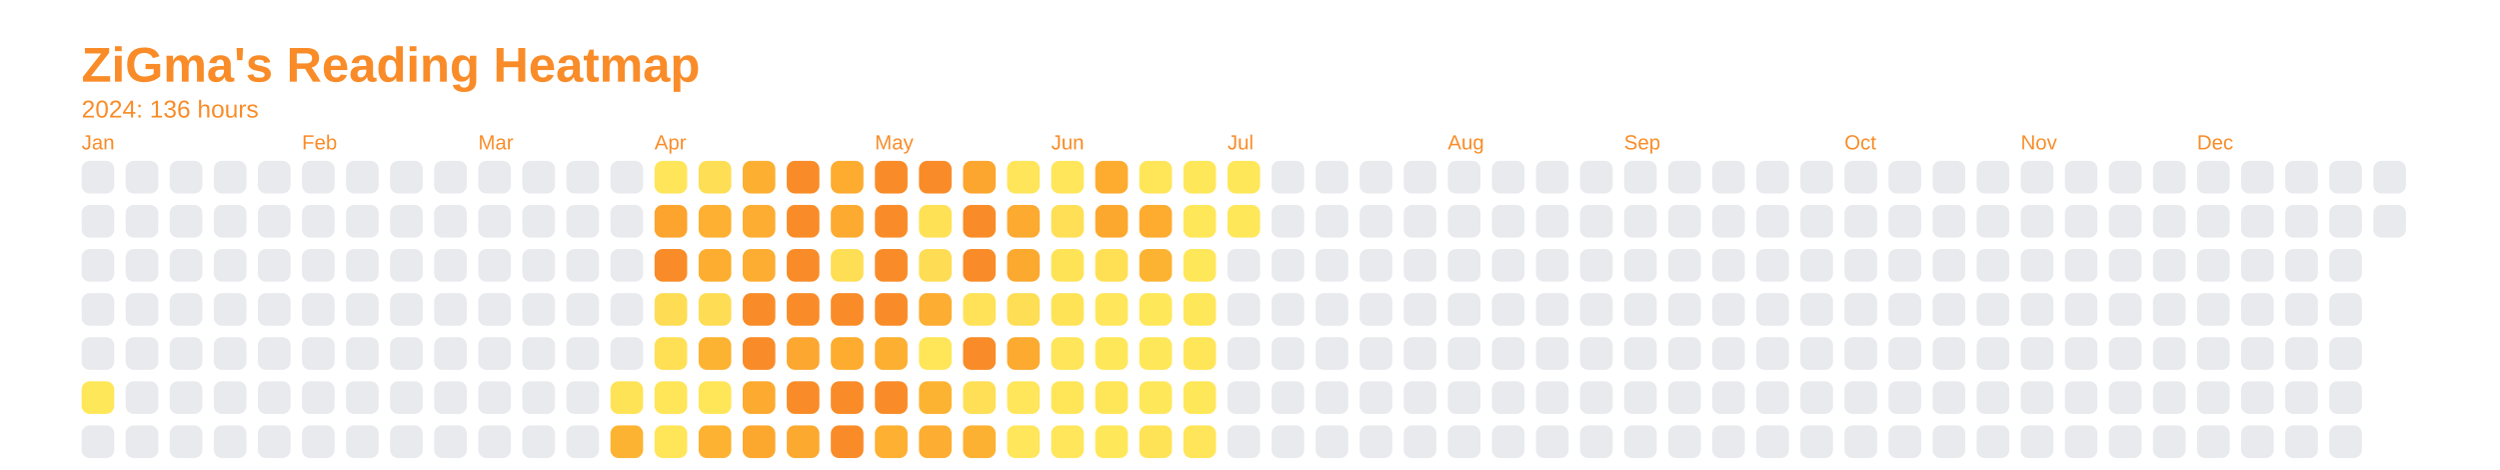
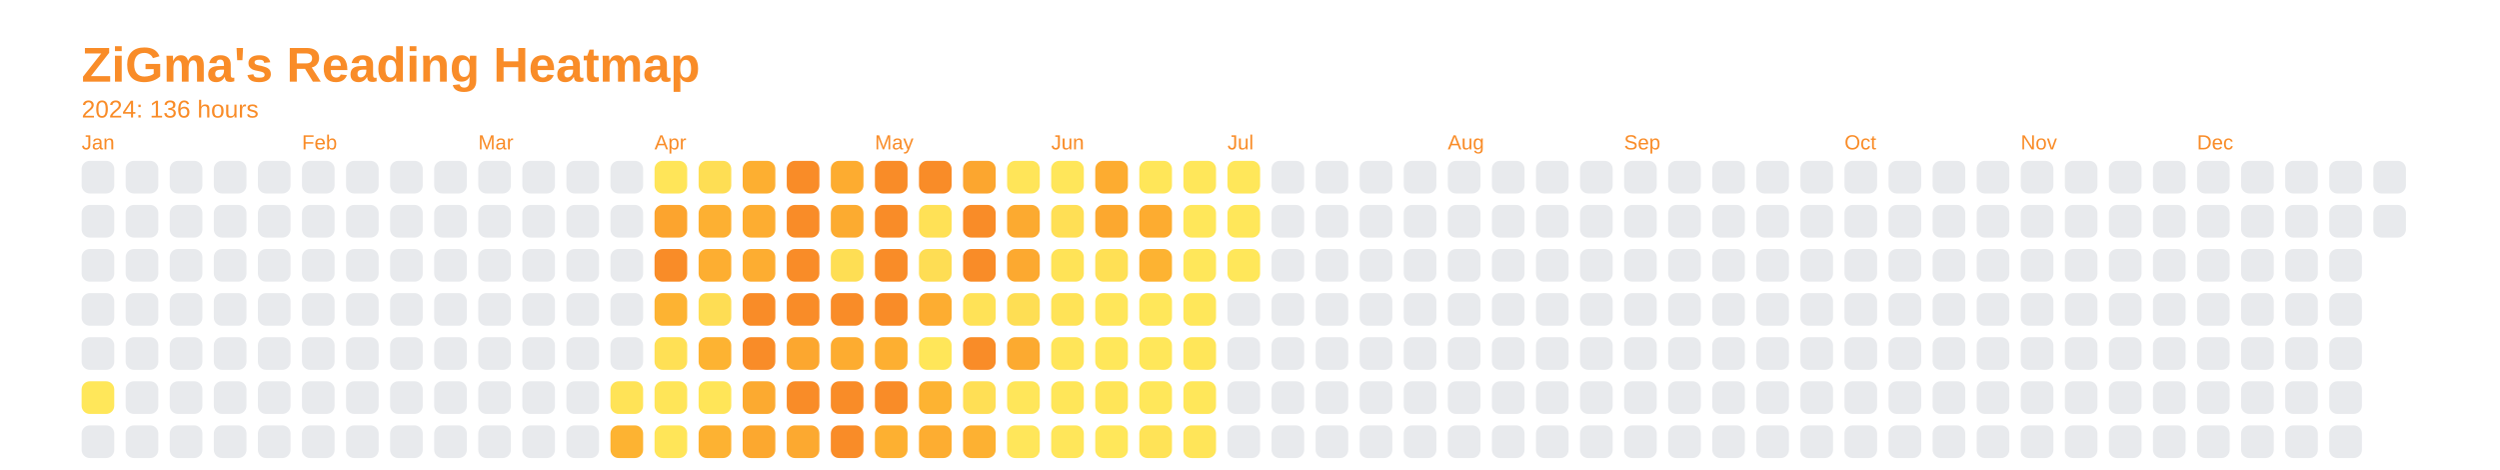
<svg xmlns="http://www.w3.org/2000/svg" baseProfile="full" height="57.5mm" version="1.1" viewBox="0,0,306.2,57.5" width="306.2mm">
  <defs />
  <rect fill="none" height="57.5" width="306.2" x="0" y="0" />
  <text fill="#f98c28" style="font-size:6px; font-family:Arial; font-weight:bold;" x="10" y="10">ZiGma's Reading Heatmap</text>
  <text fill="#f98c28" style="font-size:3px; font-family:Arial;" x="10" y="14.4">2024: 136 hours</text>
  <text fill="#f98c28" style="font-size:2.5px; font-family:Arial" x="10" y="18.3">Jan</text>
  <rect fill="#e8eaed" height="4" rx="1" ry="1" width="4" x="10" y="19.7" />
  <rect fill="#e8eaed" height="4" rx="1" ry="1" width="4" x="10" y="25.1" />
  <rect fill="#e8eaed" height="4" rx="1" ry="1" width="4" x="10" y="30.5" />
  <rect fill="#e8eaed" height="4" rx="1" ry="1" width="4" x="10" y="35.9" />
  <rect fill="#e8eaed" height="4" rx="1" ry="1" width="4" x="10" y="41.3" />
  <rect fill="#ffe75a" height="4" rx="1" ry="1" width="4" x="10" y="46.7" />
  <rect fill="#e8eaed" height="4" rx="1" ry="1" width="4" x="10" y="52.1" />
  <rect fill="#e8eaed" height="4" rx="1" ry="1" width="4" x="15.4" y="19.7" />
  <rect fill="#e8eaed" height="4" rx="1" ry="1" width="4" x="15.4" y="25.1" />
  <rect fill="#e8eaed" height="4" rx="1" ry="1" width="4" x="15.4" y="30.5" />
  <rect fill="#e8eaed" height="4" rx="1" ry="1" width="4" x="15.4" y="35.9" />
  <rect fill="#e8eaed" height="4" rx="1" ry="1" width="4" x="15.4" y="41.3" />
  <rect fill="#e8eaed" height="4" rx="1" ry="1" width="4" x="15.4" y="46.7" />
  <rect fill="#e8eaed" height="4" rx="1" ry="1" width="4" x="15.4" y="52.1" />
  <rect fill="#e8eaed" height="4" rx="1" ry="1" width="4" x="20.8" y="19.7" />
  <rect fill="#e8eaed" height="4" rx="1" ry="1" width="4" x="20.8" y="25.1" />
  <rect fill="#e8eaed" height="4" rx="1" ry="1" width="4" x="20.8" y="30.5" />
  <rect fill="#e8eaed" height="4" rx="1" ry="1" width="4" x="20.8" y="35.9" />
  <rect fill="#e8eaed" height="4" rx="1" ry="1" width="4" x="20.8" y="41.3" />
  <rect fill="#e8eaed" height="4" rx="1" ry="1" width="4" x="20.8" y="46.7" />
  <rect fill="#e8eaed" height="4" rx="1" ry="1" width="4" x="20.8" y="52.1" />
  <rect fill="#e8eaed" height="4" rx="1" ry="1" width="4" x="26.2" y="19.7" />
  <rect fill="#e8eaed" height="4" rx="1" ry="1" width="4" x="26.2" y="25.1" />
  <rect fill="#e8eaed" height="4" rx="1" ry="1" width="4" x="26.2" y="30.5" />
  <rect fill="#e8eaed" height="4" rx="1" ry="1" width="4" x="26.2" y="35.9" />
  <rect fill="#e8eaed" height="4" rx="1" ry="1" width="4" x="26.2" y="41.3" />
  <rect fill="#e8eaed" height="4" rx="1" ry="1" width="4" x="26.2" y="46.7" />
  <rect fill="#e8eaed" height="4" rx="1" ry="1" width="4" x="26.2" y="52.1" />
  <rect fill="#e8eaed" height="4" rx="1" ry="1" width="4" x="31.6" y="19.7" />
  <rect fill="#e8eaed" height="4" rx="1" ry="1" width="4" x="31.6" y="25.1" />
  <rect fill="#e8eaed" height="4" rx="1" ry="1" width="4" x="31.6" y="30.5" />
  <rect fill="#e8eaed" height="4" rx="1" ry="1" width="4" x="31.6" y="35.9" />
  <rect fill="#e8eaed" height="4" rx="1" ry="1" width="4" x="31.6" y="41.3" />
  <rect fill="#e8eaed" height="4" rx="1" ry="1" width="4" x="31.6" y="46.7" />
  <rect fill="#e8eaed" height="4" rx="1" ry="1" width="4" x="31.6" y="52.1" />
  <text fill="#f98c28" style="font-size:2.5px; font-family:Arial" x="37.0" y="18.3">Feb</text>
  <rect fill="#e8eaed" height="4" rx="1" ry="1" width="4" x="37.0" y="19.7" />
  <rect fill="#e8eaed" height="4" rx="1" ry="1" width="4" x="37.0" y="25.1" />
  <rect fill="#e8eaed" height="4" rx="1" ry="1" width="4" x="37.0" y="30.5" />
  <rect fill="#e8eaed" height="4" rx="1" ry="1" width="4" x="37.0" y="35.9" />
  <rect fill="#e8eaed" height="4" rx="1" ry="1" width="4" x="37.0" y="41.3" />
  <rect fill="#e8eaed" height="4" rx="1" ry="1" width="4" x="37.0" y="46.7" />
  <rect fill="#e8eaed" height="4" rx="1" ry="1" width="4" x="37.0" y="52.1" />
  <rect fill="#e8eaed" height="4" rx="1" ry="1" width="4" x="42.4" y="19.7" />
  <rect fill="#e8eaed" height="4" rx="1" ry="1" width="4" x="42.4" y="25.1" />
  <rect fill="#e8eaed" height="4" rx="1" ry="1" width="4" x="42.4" y="30.5" />
  <rect fill="#e8eaed" height="4" rx="1" ry="1" width="4" x="42.4" y="35.9" />
  <rect fill="#e8eaed" height="4" rx="1" ry="1" width="4" x="42.4" y="41.3" />
  <rect fill="#e8eaed" height="4" rx="1" ry="1" width="4" x="42.4" y="46.7" />
  <rect fill="#e8eaed" height="4" rx="1" ry="1" width="4" x="42.4" y="52.1" />
  <rect fill="#e8eaed" height="4" rx="1" ry="1" width="4" x="47.8" y="19.7" />
  <rect fill="#e8eaed" height="4" rx="1" ry="1" width="4" x="47.8" y="25.1" />
  <rect fill="#e8eaed" height="4" rx="1" ry="1" width="4" x="47.8" y="30.5" />
  <rect fill="#e8eaed" height="4" rx="1" ry="1" width="4" x="47.8" y="35.9" />
  <rect fill="#e8eaed" height="4" rx="1" ry="1" width="4" x="47.8" y="41.3" />
  <rect fill="#e8eaed" height="4" rx="1" ry="1" width="4" x="47.8" y="46.7" />
  <rect fill="#e8eaed" height="4" rx="1" ry="1" width="4" x="47.8" y="52.1" />
  <rect fill="#e8eaed" height="4" rx="1" ry="1" width="4" x="53.2" y="19.7" />
  <rect fill="#e8eaed" height="4" rx="1" ry="1" width="4" x="53.2" y="25.1" />
  <rect fill="#e8eaed" height="4" rx="1" ry="1" width="4" x="53.2" y="30.5" />
  <rect fill="#e8eaed" height="4" rx="1" ry="1" width="4" x="53.2" y="35.9" />
  <rect fill="#e8eaed" height="4" rx="1" ry="1" width="4" x="53.2" y="41.3" />
  <rect fill="#e8eaed" height="4" rx="1" ry="1" width="4" x="53.2" y="46.7" />
  <rect fill="#e8eaed" height="4" rx="1" ry="1" width="4" x="53.2" y="52.1" />
  <text fill="#f98c28" style="font-size:2.5px; font-family:Arial" x="58.6" y="18.3">Mar</text>
  <rect fill="#e8eaed" height="4" rx="1" ry="1" width="4" x="58.6" y="19.7" />
  <rect fill="#e8eaed" height="4" rx="1" ry="1" width="4" x="58.6" y="25.1" />
  <rect fill="#e8eaed" height="4" rx="1" ry="1" width="4" x="58.6" y="30.5" />
  <rect fill="#e8eaed" height="4" rx="1" ry="1" width="4" x="58.6" y="35.9" />
  <rect fill="#e8eaed" height="4" rx="1" ry="1" width="4" x="58.6" y="41.3" />
  <rect fill="#e8eaed" height="4" rx="1" ry="1" width="4" x="58.6" y="46.7" />
  <rect fill="#e8eaed" height="4" rx="1" ry="1" width="4" x="58.6" y="52.1" />
  <rect fill="#e8eaed" height="4" rx="1" ry="1" width="4" x="64" y="19.7" />
  <rect fill="#e8eaed" height="4" rx="1" ry="1" width="4" x="64" y="25.1" />
  <rect fill="#e8eaed" height="4" rx="1" ry="1" width="4" x="64" y="30.5" />
  <rect fill="#e8eaed" height="4" rx="1" ry="1" width="4" x="64" y="35.9" />
  <rect fill="#e8eaed" height="4" rx="1" ry="1" width="4" x="64" y="41.3" />
  <rect fill="#e8eaed" height="4" rx="1" ry="1" width="4" x="64" y="46.7" />
  <rect fill="#e8eaed" height="4" rx="1" ry="1" width="4" x="64" y="52.1" />
  <rect fill="#e8eaed" height="4" rx="1" ry="1" width="4" x="69.4" y="19.7" />
  <rect fill="#e8eaed" height="4" rx="1" ry="1" width="4" x="69.4" y="25.1" />
  <rect fill="#e8eaed" height="4" rx="1" ry="1" width="4" x="69.4" y="30.5" />
  <rect fill="#e8eaed" height="4" rx="1" ry="1" width="4" x="69.4" y="35.9" />
  <rect fill="#e8eaed" height="4" rx="1" ry="1" width="4" x="69.4" y="41.3" />
  <rect fill="#e8eaed" height="4" rx="1" ry="1" width="4" x="69.4" y="46.7" />
  <rect fill="#e8eaed" height="4" rx="1" ry="1" width="4" x="69.4" y="52.1" />
  <rect fill="#e8eaed" height="4" rx="1" ry="1" width="4" x="74.8" y="19.7" />
  <rect fill="#e8eaed" height="4" rx="1" ry="1" width="4" x="74.8" y="25.1" />
  <rect fill="#e8eaed" height="4" rx="1" ry="1" width="4" x="74.8" y="30.5" />
  <rect fill="#e8eaed" height="4" rx="1" ry="1" width="4" x="74.8" y="35.9" />
  <rect fill="#e8eaed" height="4" rx="1" ry="1" width="4" x="74.8" y="41.3" />
  <rect fill="#ffe357" height="4" rx="1" ry="1" width="4" x="74.8" y="46.7" />
  <rect fill="#fdb332" height="4" rx="1" ry="1" width="4" x="74.8" y="52.1" />
  <text fill="#f98c28" style="font-size:2.5px; font-family:Arial" x="80.2" y="18.3">Apr</text>
  <rect fill="#ffe559" height="4" rx="1" ry="1" width="4" x="80.2" y="19.7" />
  <rect fill="#fca42e" height="4" rx="1" ry="1" width="4" x="80.2" y="25.1" />
  <rect fill="#f98c28" height="4" rx="1" ry="1" width="4" x="80.2" y="30.5" />
-   <rect fill="#fedd54" height="4" rx="1" ry="1" width="4" x="80.2" y="35.9" />
+   <rect fill="#fdb332" height="4" rx="1" ry="1" width="4" x="80.2" y="35.9" />
  <rect fill="#ffe055" height="4" rx="1" ry="1" width="4" x="80.2" y="41.3" />
  <rect fill="#ffe558" height="4" rx="1" ry="1" width="4" x="80.2" y="46.7" />
  <rect fill="#ffe558" height="4" rx="1" ry="1" width="4" x="80.2" y="52.1" />
  <rect fill="#fede54" height="4" rx="1" ry="1" width="4" x="85.6" y="19.7" />
  <rect fill="#fdb032" height="4" rx="1" ry="1" width="4" x="85.6" y="25.1" />
  <rect fill="#fdae31" height="4" rx="1" ry="1" width="4" x="85.6" y="30.5" />
  <rect fill="#fedd54" height="4" rx="1" ry="1" width="4" x="85.6" y="35.9" />
  <rect fill="#fdb332" height="4" rx="1" ry="1" width="4" x="85.6" y="41.3" />
  <rect fill="#ffe558" height="4" rx="1" ry="1" width="4" x="85.6" y="46.7" />
  <rect fill="#fdb232" height="4" rx="1" ry="1" width="4" x="85.6" y="52.1" />
  <rect fill="#fdaf31" height="4" rx="1" ry="1" width="4" x="91" y="19.7" />
  <rect fill="#fdad31" height="4" rx="1" ry="1" width="4" x="91" y="25.1" />
  <rect fill="#fdad31" height="4" rx="1" ry="1" width="4" x="91" y="30.5" />
  <rect fill="#f98c28" height="4" rx="1" ry="1" width="4" x="91" y="35.9" />
  <rect fill="#f98c28" height="4" rx="1" ry="1" width="4" x="91" y="41.3" />
  <rect fill="#fcaa30" height="4" rx="1" ry="1" width="4" x="91" y="46.7" />
  <rect fill="#fca82f" height="4" rx="1" ry="1" width="4" x="91" y="52.1" />
  <rect fill="#f98c28" height="4" rx="1" ry="1" width="4" x="96.4" y="19.7" />
  <rect fill="#f98c28" height="4" rx="1" ry="1" width="4" x="96.4" y="25.1" />
  <rect fill="#f98c28" height="4" rx="1" ry="1" width="4" x="96.4" y="30.5" />
  <rect fill="#f98c28" height="4" rx="1" ry="1" width="4" x="96.4" y="35.9" />
  <rect fill="#fca72f" height="4" rx="1" ry="1" width="4" x="96.4" y="41.3" />
  <rect fill="#f98c28" height="4" rx="1" ry="1" width="4" x="96.4" y="46.7" />
  <rect fill="#fca930" height="4" rx="1" ry="1" width="4" x="96.4" y="52.1" />
  <rect fill="#fdac30" height="4" rx="1" ry="1" width="4" x="101.8" y="19.7" />
  <rect fill="#fcab30" height="4" rx="1" ry="1" width="4" x="101.8" y="25.1" />
  <rect fill="#fede54" height="4" rx="1" ry="1" width="4" x="101.8" y="30.5" />
  <rect fill="#f98c28" height="4" rx="1" ry="1" width="4" x="101.8" y="35.9" />
  <rect fill="#fdac30" height="4" rx="1" ry="1" width="4" x="101.8" y="41.3" />
  <rect fill="#f98c28" height="4" rx="1" ry="1" width="4" x="101.8" y="46.7" />
  <rect fill="#f98c28" height="4" rx="1" ry="1" width="4" x="101.8" y="52.1" />
  <text fill="#f98c28" style="font-size:2.5px; font-family:Arial" x="107.2" y="18.3">May</text>
  <rect fill="#f98c28" height="4" rx="1" ry="1" width="4" x="107.2" y="19.7" />
  <rect fill="#f98c28" height="4" rx="1" ry="1" width="4" x="107.2" y="25.1" />
  <rect fill="#f98c28" height="4" rx="1" ry="1" width="4" x="107.2" y="30.5" />
  <rect fill="#f98c28" height="4" rx="1" ry="1" width="4" x="107.2" y="35.9" />
  <rect fill="#fdaf31" height="4" rx="1" ry="1" width="4" x="107.2" y="41.3" />
  <rect fill="#f98c28" height="4" rx="1" ry="1" width="4" x="107.2" y="46.7" />
  <rect fill="#fdb031" height="4" rx="1" ry="1" width="4" x="107.2" y="52.1" />
  <rect fill="#f98c28" height="4" rx="1" ry="1" width="4" x="112.6" y="19.7" />
  <rect fill="#ffe156" height="4" rx="1" ry="1" width="4" x="112.6" y="25.1" />
  <rect fill="#fedd54" height="4" rx="1" ry="1" width="4" x="112.6" y="30.5" />
  <rect fill="#fdad31" height="4" rx="1" ry="1" width="4" x="112.6" y="35.9" />
  <rect fill="#ffe659" height="4" rx="1" ry="1" width="4" x="112.6" y="41.3" />
  <rect fill="#fdb332" height="4" rx="1" ry="1" width="4" x="112.6" y="46.7" />
  <rect fill="#fdad31" height="4" rx="1" ry="1" width="4" x="112.6" y="52.1" />
  <rect fill="#fca62f" height="4" rx="1" ry="1" width="4" x="118" y="19.7" />
  <rect fill="#f98c28" height="4" rx="1" ry="1" width="4" x="118" y="25.1" />
  <rect fill="#f98c28" height="4" rx="1" ry="1" width="4" x="118" y="30.5" />
  <rect fill="#ffe257" height="4" rx="1" ry="1" width="4" x="118" y="35.9" />
  <rect fill="#f98c28" height="4" rx="1" ry="1" width="4" x="118" y="41.3" />
  <rect fill="#ffdf55" height="4" rx="1" ry="1" width="4" x="118" y="46.7" />
  <rect fill="#fdb132" height="4" rx="1" ry="1" width="4" x="118" y="52.1" />
  <rect fill="#ffe559" height="4" rx="1" ry="1" width="4" x="123.4" y="19.7" />
  <rect fill="#fcaa30" height="4" rx="1" ry="1" width="4" x="123.4" y="25.1" />
  <rect fill="#fca930" height="4" rx="1" ry="1" width="4" x="123.4" y="30.5" />
  <rect fill="#fede54" height="4" rx="1" ry="1" width="4" x="123.4" y="35.9" />
  <rect fill="#fcaa30" height="4" rx="1" ry="1" width="4" x="123.4" y="41.3" />
  <rect fill="#ffe65a" height="4" rx="1" ry="1" width="4" x="123.4" y="46.7" />
  <rect fill="#ffe65a" height="4" rx="1" ry="1" width="4" x="123.4" y="52.1" />
  <text fill="#f98c28" style="font-size:2.5px; font-family:Arial" x="128.8" y="18.3">Jun</text>
  <rect fill="#ffe65a" height="4" rx="1" ry="1" width="4" x="128.8" y="19.7" />
  <rect fill="#ffdf55" height="4" rx="1" ry="1" width="4" x="128.8" y="25.1" />
  <rect fill="#ffe357" height="4" rx="1" ry="1" width="4" x="128.8" y="30.5" />
  <rect fill="#ffe357" height="4" rx="1" ry="1" width="4" x="128.8" y="35.9" />
  <rect fill="#ffe559" height="4" rx="1" ry="1" width="4" x="128.8" y="41.3" />
  <rect fill="#ffe659" height="4" rx="1" ry="1" width="4" x="128.8" y="46.7" />
  <rect fill="#ffe65a" height="4" rx="1" ry="1" width="4" x="128.8" y="52.1" />
  <rect fill="#fdac30" height="4" rx="1" ry="1" width="4" x="134.2" y="19.7" />
  <rect fill="#fca82f" height="4" rx="1" ry="1" width="4" x="134.2" y="25.1" />
  <rect fill="#ffe055" height="4" rx="1" ry="1" width="4" x="134.2" y="30.5" />
  <rect fill="#ffe65a" height="4" rx="1" ry="1" width="4" x="134.2" y="35.9" />
  <rect fill="#ffe75a" height="4" rx="1" ry="1" width="4" x="134.2" y="41.3" />
  <rect fill="#ffe558" height="4" rx="1" ry="1" width="4" x="134.2" y="46.7" />
  <rect fill="#ffe75a" height="4" rx="1" ry="1" width="4" x="134.2" y="52.1" />
  <rect fill="#ffe659" height="4" rx="1" ry="1" width="4" x="139.6" y="19.7" />
  <rect fill="#fdac30" height="4" rx="1" ry="1" width="4" x="139.6" y="25.1" />
  <rect fill="#fdb332" height="4" rx="1" ry="1" width="4" x="139.6" y="30.5" />
  <rect fill="#ffe75a" height="4" rx="1" ry="1" width="4" x="139.6" y="35.9" />
  <rect fill="#ffe75a" height="4" rx="1" ry="1" width="4" x="139.6" y="41.3" />
  <rect fill="#ffe75a" height="4" rx="1" ry="1" width="4" x="139.6" y="46.7" />
  <rect fill="#ffe357" height="4" rx="1" ry="1" width="4" x="139.6" y="52.1" />
  <rect fill="#ffe75a" height="4" rx="1" ry="1" width="4" x="145" y="19.7" />
  <rect fill="#ffe75a" height="4" rx="1" ry="1" width="4" x="145" y="25.1" />
  <rect fill="#ffe75a" height="4" rx="1" ry="1" width="4" x="145" y="30.5" />
  <rect fill="#ffe75a" height="4" rx="1" ry="1" width="4" x="145" y="35.9" />
  <rect fill="#ffe659" height="4" rx="1" ry="1" width="4" x="145" y="41.3" />
  <rect fill="#ffe75a" height="4" rx="1" ry="1" width="4" x="145" y="46.7" />
  <rect fill="#ffe559" height="4" rx="1" ry="1" width="4" x="145" y="52.1" />
  <text fill="#f98c28" style="font-size:2.5px; font-family:Arial" x="150.4" y="18.3">Jul</text>
  <rect fill="#ffe75a" height="4" rx="1" ry="1" width="4" x="150.4" y="19.7" />
  <rect fill="#ffe75a" height="4" rx="1" ry="1" width="4" x="150.4" y="25.1" />
-   <rect fill="#e8eaed" height="4" rx="1" ry="1" width="4" x="150.4" y="30.5" />
+   <rect fill="#ffe75a" height="4" rx="1" ry="1" width="4" x="150.4" y="30.5" />
  <rect fill="#e8eaed" height="4" rx="1" ry="1" width="4" x="150.4" y="35.9" />
  <rect fill="#e8eaed" height="4" rx="1" ry="1" width="4" x="150.4" y="41.3" />
  <rect fill="#e8eaed" height="4" rx="1" ry="1" width="4" x="150.4" y="46.7" />
  <rect fill="#e8eaed" height="4" rx="1" ry="1" width="4" x="150.4" y="52.1" />
  <rect fill="#e8eaed" height="4" rx="1" ry="1" width="4" x="155.8" y="19.7" />
  <rect fill="#e8eaed" height="4" rx="1" ry="1" width="4" x="155.8" y="25.1" />
  <rect fill="#e8eaed" height="4" rx="1" ry="1" width="4" x="155.8" y="30.5" />
  <rect fill="#e8eaed" height="4" rx="1" ry="1" width="4" x="155.8" y="35.9" />
  <rect fill="#e8eaed" height="4" rx="1" ry="1" width="4" x="155.8" y="41.3" />
  <rect fill="#e8eaed" height="4" rx="1" ry="1" width="4" x="155.8" y="46.7" />
  <rect fill="#e8eaed" height="4" rx="1" ry="1" width="4" x="155.8" y="52.1" />
  <rect fill="#e8eaed" height="4" rx="1" ry="1" width="4" x="161.2" y="19.7" />
  <rect fill="#e8eaed" height="4" rx="1" ry="1" width="4" x="161.2" y="25.1" />
  <rect fill="#e8eaed" height="4" rx="1" ry="1" width="4" x="161.2" y="30.5" />
  <rect fill="#e8eaed" height="4" rx="1" ry="1" width="4" x="161.2" y="35.9" />
  <rect fill="#e8eaed" height="4" rx="1" ry="1" width="4" x="161.2" y="41.3" />
  <rect fill="#e8eaed" height="4" rx="1" ry="1" width="4" x="161.2" y="46.7" />
  <rect fill="#e8eaed" height="4" rx="1" ry="1" width="4" x="161.2" y="52.1" />
  <rect fill="#e8eaed" height="4" rx="1" ry="1" width="4" x="166.6" y="19.7" />
  <rect fill="#e8eaed" height="4" rx="1" ry="1" width="4" x="166.6" y="25.1" />
  <rect fill="#e8eaed" height="4" rx="1" ry="1" width="4" x="166.6" y="30.5" />
  <rect fill="#e8eaed" height="4" rx="1" ry="1" width="4" x="166.6" y="35.9" />
  <rect fill="#e8eaed" height="4" rx="1" ry="1" width="4" x="166.6" y="41.3" />
  <rect fill="#e8eaed" height="4" rx="1" ry="1" width="4" x="166.6" y="46.7" />
  <rect fill="#e8eaed" height="4" rx="1" ry="1" width="4" x="166.6" y="52.1" />
  <rect fill="#e8eaed" height="4" rx="1" ry="1" width="4" x="172" y="19.7" />
  <rect fill="#e8eaed" height="4" rx="1" ry="1" width="4" x="172" y="25.1" />
  <rect fill="#e8eaed" height="4" rx="1" ry="1" width="4" x="172" y="30.5" />
  <rect fill="#e8eaed" height="4" rx="1" ry="1" width="4" x="172" y="35.9" />
  <rect fill="#e8eaed" height="4" rx="1" ry="1" width="4" x="172" y="41.3" />
  <rect fill="#e8eaed" height="4" rx="1" ry="1" width="4" x="172" y="46.7" />
  <rect fill="#e8eaed" height="4" rx="1" ry="1" width="4" x="172" y="52.1" />
  <text fill="#f98c28" style="font-size:2.5px; font-family:Arial" x="177.4" y="18.3">Aug</text>
  <rect fill="#e8eaed" height="4" rx="1" ry="1" width="4" x="177.4" y="19.7" />
  <rect fill="#e8eaed" height="4" rx="1" ry="1" width="4" x="177.4" y="25.1" />
  <rect fill="#e8eaed" height="4" rx="1" ry="1" width="4" x="177.4" y="30.5" />
  <rect fill="#e8eaed" height="4" rx="1" ry="1" width="4" x="177.4" y="35.9" />
  <rect fill="#e8eaed" height="4" rx="1" ry="1" width="4" x="177.4" y="41.3" />
  <rect fill="#e8eaed" height="4" rx="1" ry="1" width="4" x="177.4" y="46.7" />
  <rect fill="#e8eaed" height="4" rx="1" ry="1" width="4" x="177.4" y="52.1" />
  <rect fill="#e8eaed" height="4" rx="1" ry="1" width="4" x="182.8" y="19.7" />
  <rect fill="#e8eaed" height="4" rx="1" ry="1" width="4" x="182.8" y="25.1" />
  <rect fill="#e8eaed" height="4" rx="1" ry="1" width="4" x="182.8" y="30.5" />
  <rect fill="#e8eaed" height="4" rx="1" ry="1" width="4" x="182.8" y="35.9" />
  <rect fill="#e8eaed" height="4" rx="1" ry="1" width="4" x="182.8" y="41.3" />
  <rect fill="#e8eaed" height="4" rx="1" ry="1" width="4" x="182.8" y="46.7" />
  <rect fill="#e8eaed" height="4" rx="1" ry="1" width="4" x="182.8" y="52.1" />
  <rect fill="#e8eaed" height="4" rx="1" ry="1" width="4" x="188.2" y="19.7" />
  <rect fill="#e8eaed" height="4" rx="1" ry="1" width="4" x="188.2" y="25.1" />
  <rect fill="#e8eaed" height="4" rx="1" ry="1" width="4" x="188.2" y="30.5" />
  <rect fill="#e8eaed" height="4" rx="1" ry="1" width="4" x="188.2" y="35.9" />
  <rect fill="#e8eaed" height="4" rx="1" ry="1" width="4" x="188.2" y="41.3" />
  <rect fill="#e8eaed" height="4" rx="1" ry="1" width="4" x="188.2" y="46.7" />
  <rect fill="#e8eaed" height="4" rx="1" ry="1" width="4" x="188.2" y="52.1" />
  <rect fill="#e8eaed" height="4" rx="1" ry="1" width="4" x="193.6" y="19.7" />
  <rect fill="#e8eaed" height="4" rx="1" ry="1" width="4" x="193.6" y="25.1" />
  <rect fill="#e8eaed" height="4" rx="1" ry="1" width="4" x="193.6" y="30.5" />
  <rect fill="#e8eaed" height="4" rx="1" ry="1" width="4" x="193.6" y="35.9" />
  <rect fill="#e8eaed" height="4" rx="1" ry="1" width="4" x="193.6" y="41.3" />
  <rect fill="#e8eaed" height="4" rx="1" ry="1" width="4" x="193.6" y="46.7" />
  <rect fill="#e8eaed" height="4" rx="1" ry="1" width="4" x="193.6" y="52.1" />
  <text fill="#f98c28" style="font-size:2.5px; font-family:Arial" x="199" y="18.3">Sep</text>
  <rect fill="#e8eaed" height="4" rx="1" ry="1" width="4" x="199" y="19.7" />
  <rect fill="#e8eaed" height="4" rx="1" ry="1" width="4" x="199" y="25.1" />
  <rect fill="#e8eaed" height="4" rx="1" ry="1" width="4" x="199" y="30.5" />
  <rect fill="#e8eaed" height="4" rx="1" ry="1" width="4" x="199" y="35.9" />
  <rect fill="#e8eaed" height="4" rx="1" ry="1" width="4" x="199" y="41.3" />
  <rect fill="#e8eaed" height="4" rx="1" ry="1" width="4" x="199" y="46.7" />
  <rect fill="#e8eaed" height="4" rx="1" ry="1" width="4" x="199" y="52.1" />
  <rect fill="#e8eaed" height="4" rx="1" ry="1" width="4" x="204.4" y="19.7" />
  <rect fill="#e8eaed" height="4" rx="1" ry="1" width="4" x="204.4" y="25.1" />
  <rect fill="#e8eaed" height="4" rx="1" ry="1" width="4" x="204.4" y="30.5" />
  <rect fill="#e8eaed" height="4" rx="1" ry="1" width="4" x="204.4" y="35.9" />
  <rect fill="#e8eaed" height="4" rx="1" ry="1" width="4" x="204.4" y="41.3" />
  <rect fill="#e8eaed" height="4" rx="1" ry="1" width="4" x="204.4" y="46.7" />
  <rect fill="#e8eaed" height="4" rx="1" ry="1" width="4" x="204.4" y="52.1" />
  <rect fill="#e8eaed" height="4" rx="1" ry="1" width="4" x="209.8" y="19.7" />
  <rect fill="#e8eaed" height="4" rx="1" ry="1" width="4" x="209.8" y="25.1" />
  <rect fill="#e8eaed" height="4" rx="1" ry="1" width="4" x="209.8" y="30.5" />
  <rect fill="#e8eaed" height="4" rx="1" ry="1" width="4" x="209.8" y="35.9" />
  <rect fill="#e8eaed" height="4" rx="1" ry="1" width="4" x="209.8" y="41.3" />
  <rect fill="#e8eaed" height="4" rx="1" ry="1" width="4" x="209.8" y="46.7" />
  <rect fill="#e8eaed" height="4" rx="1" ry="1" width="4" x="209.8" y="52.1" />
  <rect fill="#e8eaed" height="4" rx="1" ry="1" width="4" x="215.2" y="19.7" />
  <rect fill="#e8eaed" height="4" rx="1" ry="1" width="4" x="215.2" y="25.1" />
  <rect fill="#e8eaed" height="4" rx="1" ry="1" width="4" x="215.2" y="30.5" />
  <rect fill="#e8eaed" height="4" rx="1" ry="1" width="4" x="215.2" y="35.9" />
  <rect fill="#e8eaed" height="4" rx="1" ry="1" width="4" x="215.2" y="41.3" />
  <rect fill="#e8eaed" height="4" rx="1" ry="1" width="4" x="215.2" y="46.7" />
  <rect fill="#e8eaed" height="4" rx="1" ry="1" width="4" x="215.2" y="52.1" />
  <rect fill="#e8eaed" height="4" rx="1" ry="1" width="4" x="220.6" y="19.7" />
  <rect fill="#e8eaed" height="4" rx="1" ry="1" width="4" x="220.6" y="25.1" />
  <rect fill="#e8eaed" height="4" rx="1" ry="1" width="4" x="220.6" y="30.5" />
  <rect fill="#e8eaed" height="4" rx="1" ry="1" width="4" x="220.6" y="35.9" />
  <rect fill="#e8eaed" height="4" rx="1" ry="1" width="4" x="220.6" y="41.3" />
  <rect fill="#e8eaed" height="4" rx="1" ry="1" width="4" x="220.6" y="46.7" />
  <rect fill="#e8eaed" height="4" rx="1" ry="1" width="4" x="220.6" y="52.1" />
  <text fill="#f98c28" style="font-size:2.5px; font-family:Arial" x="226" y="18.3">Oct</text>
  <rect fill="#e8eaed" height="4" rx="1" ry="1" width="4" x="226" y="19.7" />
  <rect fill="#e8eaed" height="4" rx="1" ry="1" width="4" x="226" y="25.1" />
  <rect fill="#e8eaed" height="4" rx="1" ry="1" width="4" x="226" y="30.5" />
  <rect fill="#e8eaed" height="4" rx="1" ry="1" width="4" x="226" y="35.9" />
  <rect fill="#e8eaed" height="4" rx="1" ry="1" width="4" x="226" y="41.3" />
  <rect fill="#e8eaed" height="4" rx="1" ry="1" width="4" x="226" y="46.7" />
  <rect fill="#e8eaed" height="4" rx="1" ry="1" width="4" x="226" y="52.1" />
  <rect fill="#e8eaed" height="4" rx="1" ry="1" width="4" x="231.4" y="19.7" />
  <rect fill="#e8eaed" height="4" rx="1" ry="1" width="4" x="231.4" y="25.1" />
  <rect fill="#e8eaed" height="4" rx="1" ry="1" width="4" x="231.4" y="30.5" />
  <rect fill="#e8eaed" height="4" rx="1" ry="1" width="4" x="231.4" y="35.9" />
  <rect fill="#e8eaed" height="4" rx="1" ry="1" width="4" x="231.4" y="41.3" />
  <rect fill="#e8eaed" height="4" rx="1" ry="1" width="4" x="231.4" y="46.7" />
  <rect fill="#e8eaed" height="4" rx="1" ry="1" width="4" x="231.4" y="52.1" />
  <rect fill="#e8eaed" height="4" rx="1" ry="1" width="4" x="236.8" y="19.7" />
  <rect fill="#e8eaed" height="4" rx="1" ry="1" width="4" x="236.8" y="25.1" />
  <rect fill="#e8eaed" height="4" rx="1" ry="1" width="4" x="236.8" y="30.5" />
  <rect fill="#e8eaed" height="4" rx="1" ry="1" width="4" x="236.8" y="35.9" />
  <rect fill="#e8eaed" height="4" rx="1" ry="1" width="4" x="236.8" y="41.3" />
  <rect fill="#e8eaed" height="4" rx="1" ry="1" width="4" x="236.8" y="46.7" />
  <rect fill="#e8eaed" height="4" rx="1" ry="1" width="4" x="236.8" y="52.1" />
  <rect fill="#e8eaed" height="4" rx="1" ry="1" width="4" x="242.2" y="19.7" />
  <rect fill="#e8eaed" height="4" rx="1" ry="1" width="4" x="242.2" y="25.1" />
  <rect fill="#e8eaed" height="4" rx="1" ry="1" width="4" x="242.2" y="30.5" />
  <rect fill="#e8eaed" height="4" rx="1" ry="1" width="4" x="242.2" y="35.9" />
  <rect fill="#e8eaed" height="4" rx="1" ry="1" width="4" x="242.2" y="41.3" />
  <rect fill="#e8eaed" height="4" rx="1" ry="1" width="4" x="242.2" y="46.7" />
  <rect fill="#e8eaed" height="4" rx="1" ry="1" width="4" x="242.2" y="52.1" />
  <text fill="#f98c28" style="font-size:2.5px; font-family:Arial" x="247.6" y="18.3">Nov</text>
  <rect fill="#e8eaed" height="4" rx="1" ry="1" width="4" x="247.6" y="19.7" />
  <rect fill="#e8eaed" height="4" rx="1" ry="1" width="4" x="247.6" y="25.1" />
  <rect fill="#e8eaed" height="4" rx="1" ry="1" width="4" x="247.6" y="30.5" />
  <rect fill="#e8eaed" height="4" rx="1" ry="1" width="4" x="247.6" y="35.9" />
  <rect fill="#e8eaed" height="4" rx="1" ry="1" width="4" x="247.6" y="41.3" />
  <rect fill="#e8eaed" height="4" rx="1" ry="1" width="4" x="247.6" y="46.7" />
  <rect fill="#e8eaed" height="4" rx="1" ry="1" width="4" x="247.6" y="52.1" />
  <rect fill="#e8eaed" height="4" rx="1" ry="1" width="4" x="253" y="19.7" />
  <rect fill="#e8eaed" height="4" rx="1" ry="1" width="4" x="253" y="25.1" />
  <rect fill="#e8eaed" height="4" rx="1" ry="1" width="4" x="253" y="30.5" />
  <rect fill="#e8eaed" height="4" rx="1" ry="1" width="4" x="253" y="35.9" />
  <rect fill="#e8eaed" height="4" rx="1" ry="1" width="4" x="253" y="41.3" />
  <rect fill="#e8eaed" height="4" rx="1" ry="1" width="4" x="253" y="46.7" />
  <rect fill="#e8eaed" height="4" rx="1" ry="1" width="4" x="253" y="52.1" />
  <rect fill="#e8eaed" height="4" rx="1" ry="1" width="4" x="258.4" y="19.7" />
  <rect fill="#e8eaed" height="4" rx="1" ry="1" width="4" x="258.4" y="25.1" />
  <rect fill="#e8eaed" height="4" rx="1" ry="1" width="4" x="258.4" y="30.5" />
  <rect fill="#e8eaed" height="4" rx="1" ry="1" width="4" x="258.4" y="35.9" />
  <rect fill="#e8eaed" height="4" rx="1" ry="1" width="4" x="258.4" y="41.3" />
  <rect fill="#e8eaed" height="4" rx="1" ry="1" width="4" x="258.4" y="46.7" />
  <rect fill="#e8eaed" height="4" rx="1" ry="1" width="4" x="258.4" y="52.1" />
  <rect fill="#e8eaed" height="4" rx="1" ry="1" width="4" x="263.8" y="19.7" />
  <rect fill="#e8eaed" height="4" rx="1" ry="1" width="4" x="263.8" y="25.1" />
  <rect fill="#e8eaed" height="4" rx="1" ry="1" width="4" x="263.8" y="30.5" />
  <rect fill="#e8eaed" height="4" rx="1" ry="1" width="4" x="263.8" y="35.9" />
  <rect fill="#e8eaed" height="4" rx="1" ry="1" width="4" x="263.8" y="41.3" />
  <rect fill="#e8eaed" height="4" rx="1" ry="1" width="4" x="263.8" y="46.7" />
  <rect fill="#e8eaed" height="4" rx="1" ry="1" width="4" x="263.8" y="52.1" />
  <text fill="#f98c28" style="font-size:2.5px; font-family:Arial" x="269.2" y="18.3">Dec</text>
  <rect fill="#e8eaed" height="4" rx="1" ry="1" width="4" x="269.2" y="19.7" />
  <rect fill="#e8eaed" height="4" rx="1" ry="1" width="4" x="269.2" y="25.1" />
  <rect fill="#e8eaed" height="4" rx="1" ry="1" width="4" x="269.2" y="30.5" />
  <rect fill="#e8eaed" height="4" rx="1" ry="1" width="4" x="269.2" y="35.9" />
  <rect fill="#e8eaed" height="4" rx="1" ry="1" width="4" x="269.2" y="41.3" />
  <rect fill="#e8eaed" height="4" rx="1" ry="1" width="4" x="269.2" y="46.7" />
  <rect fill="#e8eaed" height="4" rx="1" ry="1" width="4" x="269.2" y="52.1" />
  <rect fill="#e8eaed" height="4" rx="1" ry="1" width="4" x="274.6" y="19.7" />
  <rect fill="#e8eaed" height="4" rx="1" ry="1" width="4" x="274.6" y="25.1" />
  <rect fill="#e8eaed" height="4" rx="1" ry="1" width="4" x="274.6" y="30.5" />
  <rect fill="#e8eaed" height="4" rx="1" ry="1" width="4" x="274.6" y="35.9" />
  <rect fill="#e8eaed" height="4" rx="1" ry="1" width="4" x="274.6" y="41.3" />
  <rect fill="#e8eaed" height="4" rx="1" ry="1" width="4" x="274.6" y="46.7" />
  <rect fill="#e8eaed" height="4" rx="1" ry="1" width="4" x="274.6" y="52.1" />
  <rect fill="#e8eaed" height="4" rx="1" ry="1" width="4" x="280" y="19.7" />
  <rect fill="#e8eaed" height="4" rx="1" ry="1" width="4" x="280" y="25.1" />
  <rect fill="#e8eaed" height="4" rx="1" ry="1" width="4" x="280" y="30.5" />
  <rect fill="#e8eaed" height="4" rx="1" ry="1" width="4" x="280" y="35.9" />
  <rect fill="#e8eaed" height="4" rx="1" ry="1" width="4" x="280" y="41.3" />
  <rect fill="#e8eaed" height="4" rx="1" ry="1" width="4" x="280" y="46.7" />
  <rect fill="#e8eaed" height="4" rx="1" ry="1" width="4" x="280" y="52.1" />
  <rect fill="#e8eaed" height="4" rx="1" ry="1" width="4" x="285.4" y="19.7" />
  <rect fill="#e8eaed" height="4" rx="1" ry="1" width="4" x="285.4" y="25.1" />
  <rect fill="#e8eaed" height="4" rx="1" ry="1" width="4" x="285.4" y="30.5" />
  <rect fill="#e8eaed" height="4" rx="1" ry="1" width="4" x="285.4" y="35.9" />
  <rect fill="#e8eaed" height="4" rx="1" ry="1" width="4" x="285.4" y="41.3" />
  <rect fill="#e8eaed" height="4" rx="1" ry="1" width="4" x="285.4" y="46.7" />
  <rect fill="#e8eaed" height="4" rx="1" ry="1" width="4" x="285.4" y="52.1" />
  <rect fill="#e8eaed" height="4" rx="1" ry="1" width="4" x="290.8" y="19.7" />
  <rect fill="#e8eaed" height="4" rx="1" ry="1" width="4" x="290.8" y="25.1" />
</svg>
